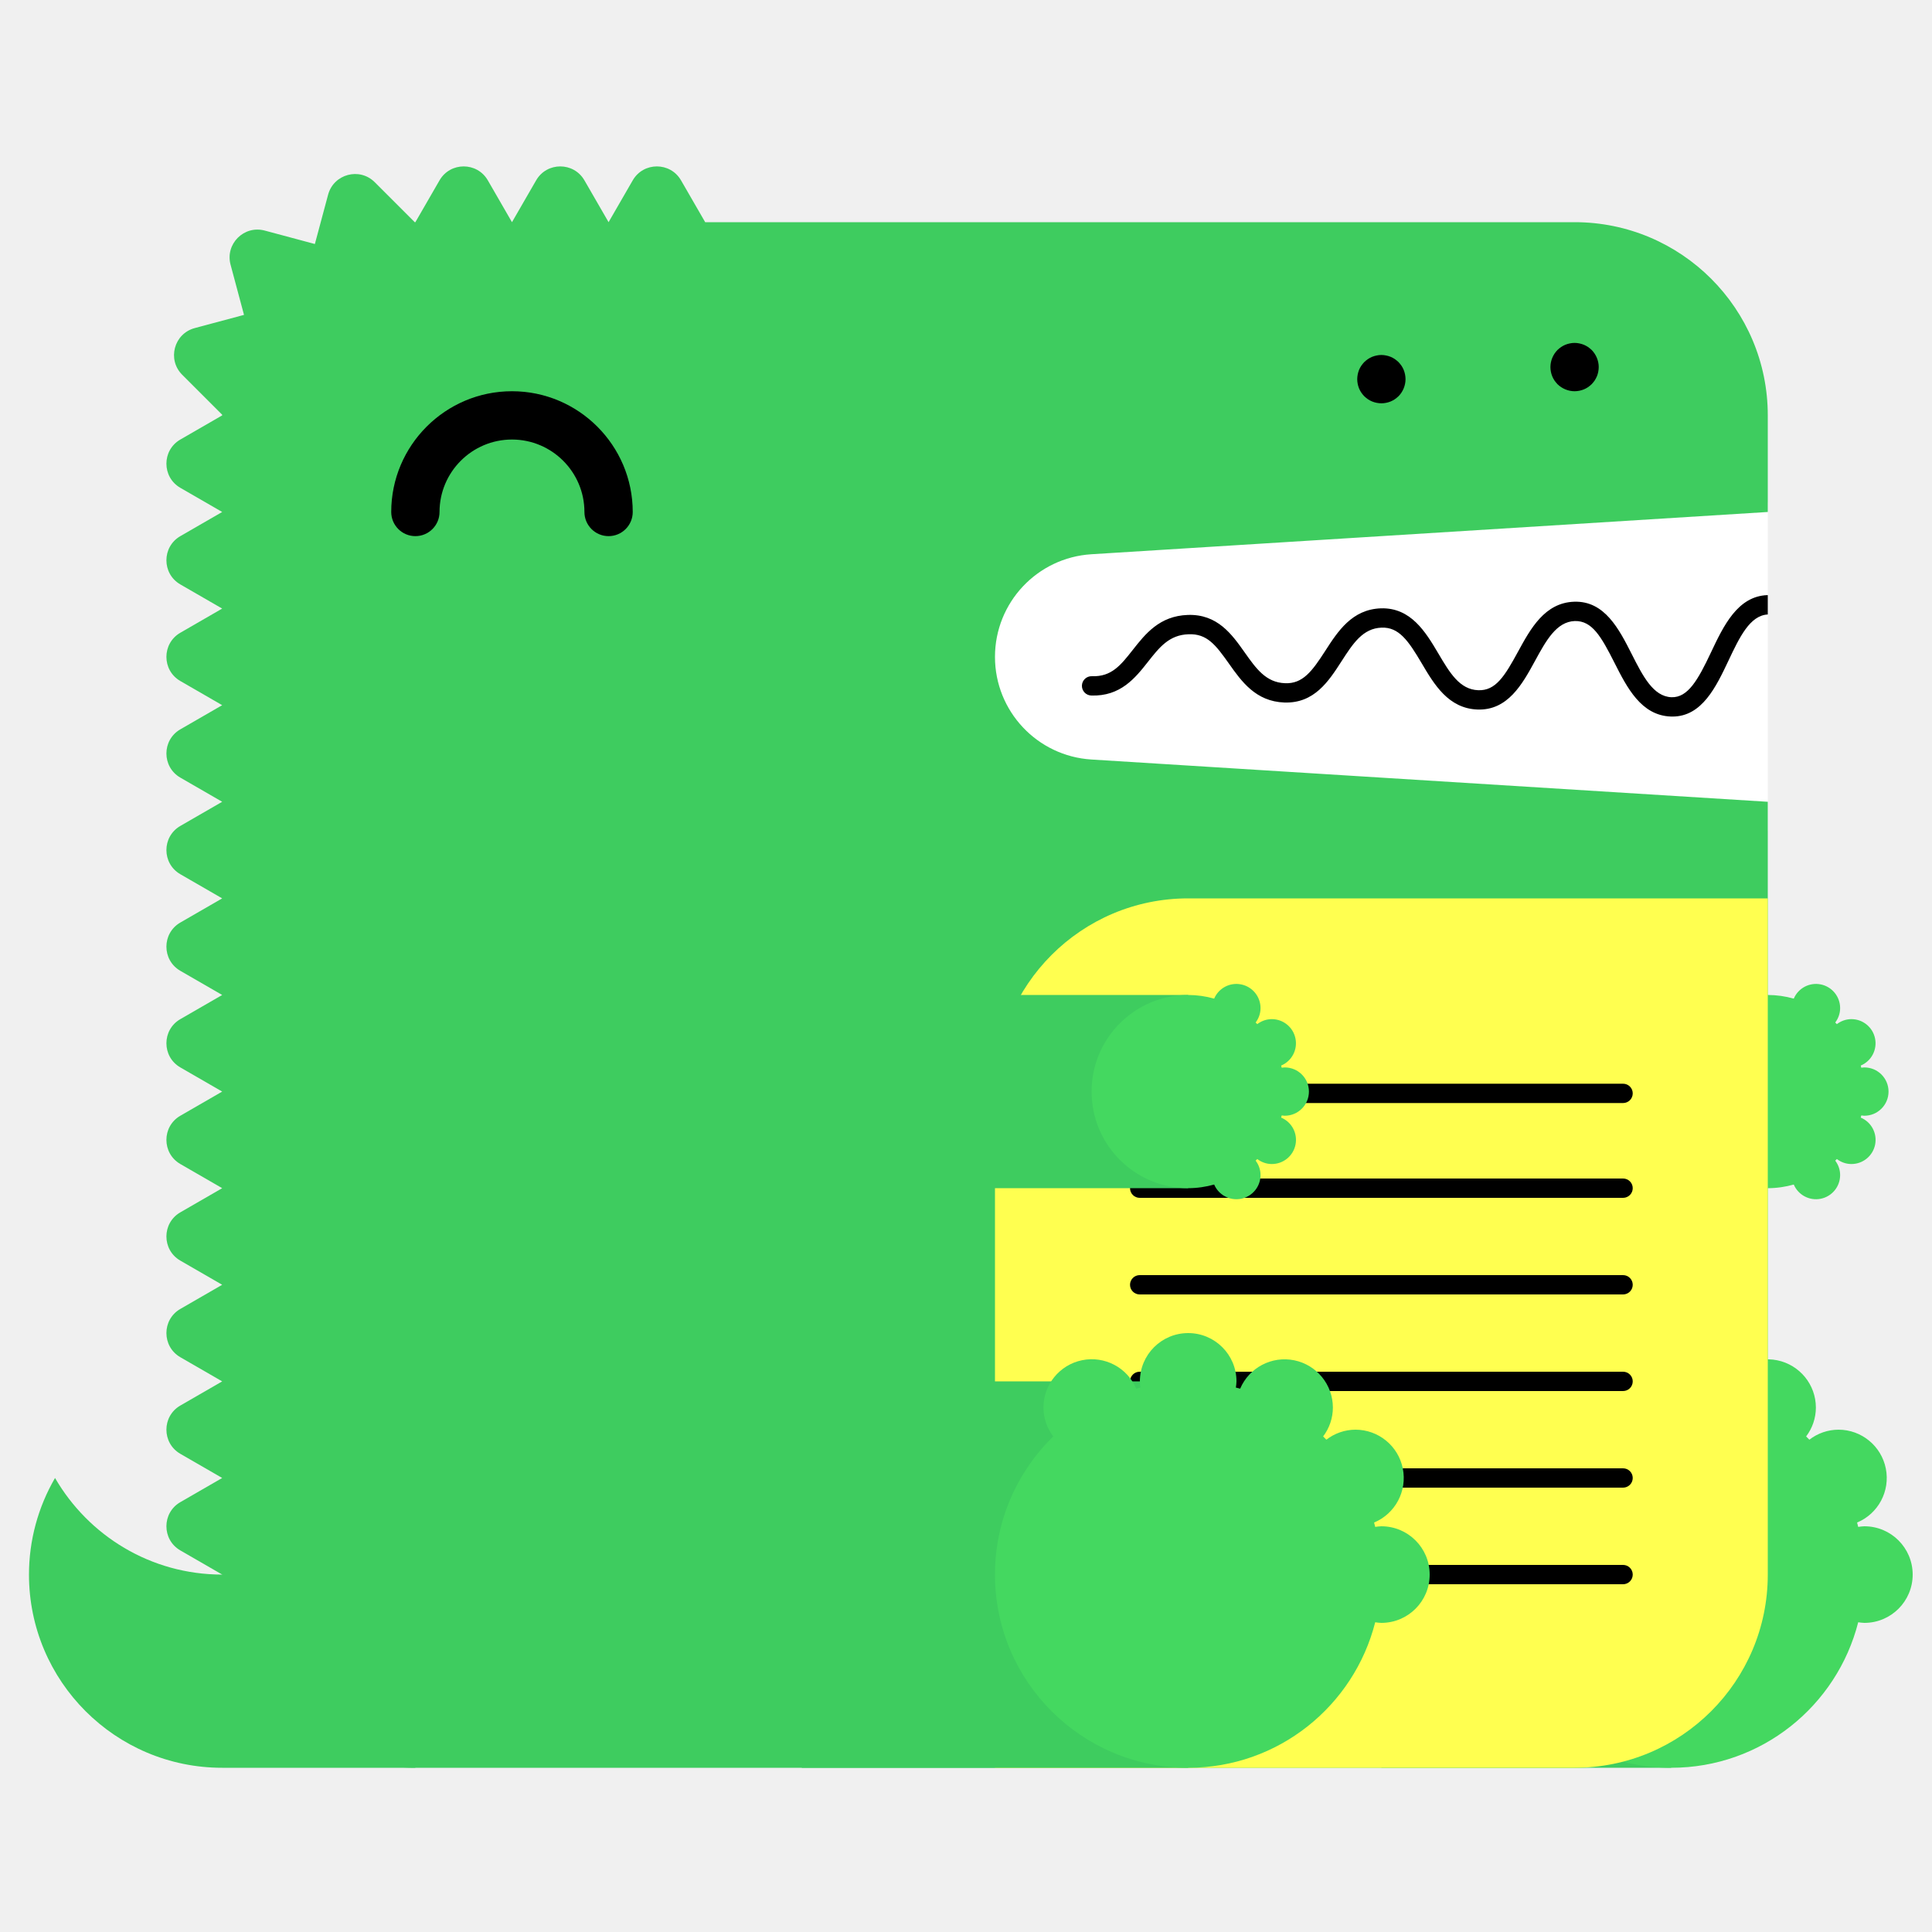
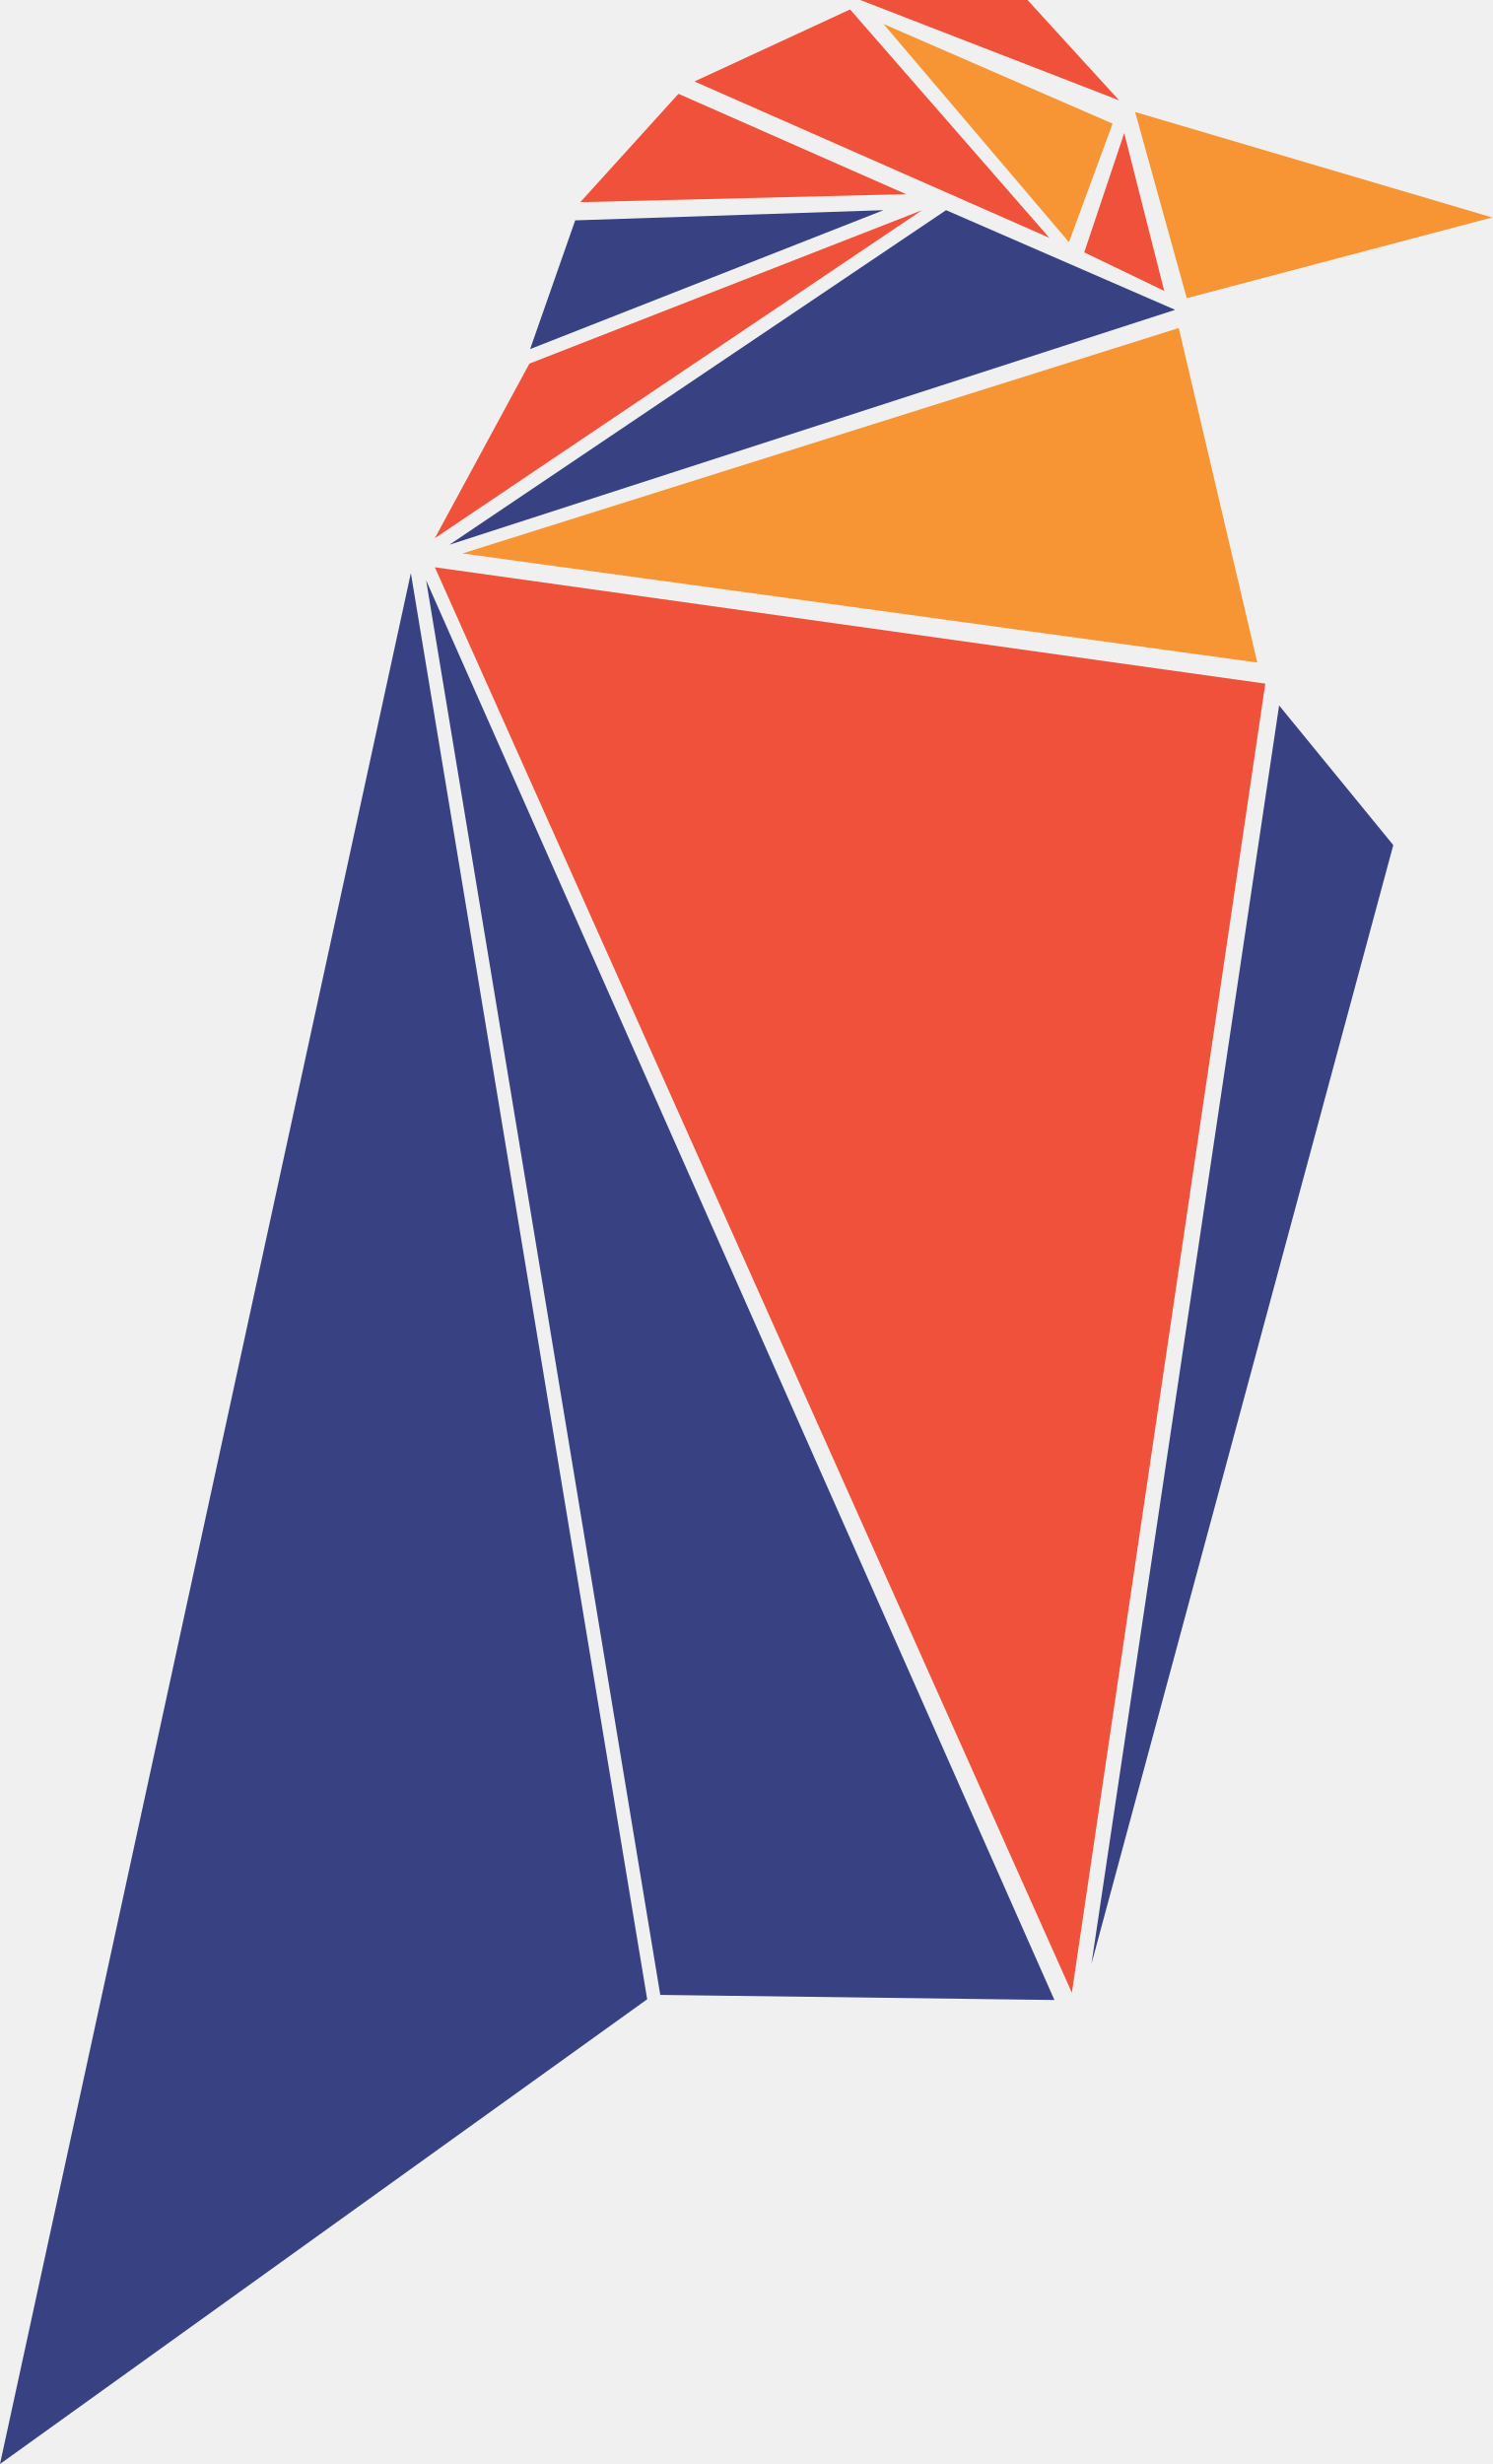
- <svg xmlns="http://www.w3.org/2000/svg" width="200" height="200" viewBox="0 0 200 200">
-   <g fill="none" fill-rule="evenodd">
-     <path fill="#FFF" d="M99 52h84v34H99z" />
-     <path d="M23 163c-7.398 0-13.843-4.027-17.303-10A19.886 19.886 0 0 0 3 163c0 11.046 8.954 20 20 20h20v-20H23z" fill="#3ECC5F" />
-     <path d="M112.98 57.376L183 53V43c0-11.046-8.954-20-20-20H73l-2.5-4.33c-1.112-1.925-3.889-1.925-5 0L63 23l-2.5-4.33c-1.111-1.925-3.889-1.925-5 0L53 23l-2.5-4.33c-1.111-1.925-3.889-1.925-5 0L43 23c-.022 0-.042.003-.065.003l-4.142-4.141c-1.57-1.571-4.252-.853-4.828 1.294l-1.369 5.104-5.192-1.392c-2.148-.575-4.111 1.389-3.535 3.536l1.39 5.193-5.102 1.367c-2.148.576-2.867 3.259-1.296 4.83l4.142 4.142c0 .021-.003.042-.003.064l-4.33 2.5c-1.925 1.111-1.925 3.889 0 5L23 53l-4.33 2.5c-1.925 1.111-1.925 3.889 0 5L23 63l-4.33 2.5c-1.925 1.111-1.925 3.889 0 5L23 73l-4.33 2.5c-1.925 1.111-1.925 3.889 0 5L23 83l-4.33 2.5c-1.925 1.111-1.925 3.889 0 5L23 93l-4.33 2.5c-1.925 1.111-1.925 3.889 0 5L23 103l-4.33 2.5c-1.925 1.111-1.925 3.889 0 5L23 113l-4.33 2.5c-1.925 1.111-1.925 3.889 0 5L23 123l-4.33 2.5c-1.925 1.111-1.925 3.889 0 5L23 133l-4.33 2.5c-1.925 1.111-1.925 3.889 0 5L23 143l-4.33 2.5c-1.925 1.111-1.925 3.889 0 5L23 153l-4.33 2.5c-1.925 1.111-1.925 3.889 0 5L23 163c0 11.046 8.954 20 20 20h120c11.046 0 20-8.954 20-20V83l-70.02-4.376A10.645 10.645 0 0 1 103 68c0-5.621 4.37-10.273 9.98-10.624" fill="#3ECC5F" />
-     <path fill="#3ECC5F" d="M143 183h30v-40h-30z" />
-     <path d="M193 158c-.219 0-.428.037-.639.064-.038-.15-.074-.301-.116-.451A5 5 0 0 0 190.32 148a4.96 4.96 0 0 0-3.016 1.036 26.531 26.531 0 0 0-.335-.336 4.955 4.955 0 0 0 1.011-2.987 5 5 0 0 0-9.599-1.959c-.148-.042-.297-.077-.445-.115.027-.211.064-.42.064-.639a5 5 0 0 0-5-5 5 5 0 0 0-5 5c0 .219.037.428.064.639-.148.038-.297.073-.445.115a4.998 4.998 0 0 0-9.599 1.959c0 1.125.384 2.151 1.011 2.987-3.717 3.632-6.031 8.693-6.031 14.3 0 11.046 8.954 20 20 20 9.339 0 17.16-6.41 19.361-15.064.211.027.42.064.639.064a5 5 0 0 0 5-5 5 5 0 0 0-5-5" fill="#44D860" />
-     <path fill="#3ECC5F" d="M153 123h30v-20h-30z" />
-     <path d="M193 115.5a2.5 2.5 0 1 0 0-5c-.109 0-.214.019-.319.032-.02-.075-.037-.15-.058-.225a2.501 2.501 0 0 0-.963-4.807c-.569 0-1.088.197-1.508.518a6.653 6.653 0 0 0-.168-.168c.314-.417.506-.931.506-1.494a2.5 2.5 0 0 0-4.8-.979A9.987 9.987 0 0 0 183 103c-5.522 0-10 4.478-10 10s4.478 10 10 10c.934 0 1.833-.138 2.69-.377a2.5 2.5 0 0 0 4.8-.979c0-.563-.192-1.077-.506-1.494.057-.055.113-.111.168-.168.42.321.939.518 1.508.518a2.5 2.5 0 0 0 .963-4.807c.021-.074.038-.15.058-.225.105.013.21.032.319.032" fill="#44D860" />
-     <path d="M63 55.5a2.5 2.5 0 0 1-2.5-2.5c0-4.136-3.364-7.5-7.5-7.5s-7.5 3.364-7.5 7.5a2.5 2.5 0 1 1-5 0c0-6.893 5.607-12.5 12.5-12.5S65.5 46.107 65.5 53a2.5 2.5 0 0 1-2.5 2.5" fill="#000" />
-     <path d="M103 183h60c11.046 0 20-8.954 20-20V93h-60c-11.046 0-20 8.954-20 20v70z" fill="#FFFF50" />
-     <path d="M168.02 124h-50.04a1 1 0 1 1 0-2h50.04a1 1 0 1 1 0 2m0 20h-50.04a1 1 0 1 1 0-2h50.04a1 1 0 1 1 0 2m0 20h-50.04a1 1 0 1 1 0-2h50.04a1 1 0 1 1 0 2m0-49.814h-50.04a1 1 0 1 1 0-2h50.04a1 1 0 1 1 0 2m0 19.814h-50.04a1 1 0 1 1 0-2h50.04a1 1 0 1 1 0 2m0 20h-50.04a1 1 0 1 1 0-2h50.04a1 1 0 1 1 0 2M183 61.611c-.012 0-.022-.006-.034-.005-3.09.105-4.552 3.196-5.842 5.923-1.346 2.85-2.387 4.703-4.093 4.647-1.889-.068-2.969-2.202-4.113-4.46-1.314-2.594-2.814-5.536-5.963-5.426-3.046.104-4.513 2.794-5.807 5.167-1.377 2.528-2.314 4.065-4.121 3.994-1.927-.07-2.951-1.805-4.136-3.813-1.321-2.236-2.848-4.75-5.936-4.664-2.994.103-4.465 2.385-5.763 4.4-1.373 2.13-2.335 3.428-4.165 3.351-1.973-.07-2.992-1.51-4.171-3.177-1.324-1.873-2.816-3.993-5.895-3.89-2.928.1-4.399 1.97-5.696 3.618-1.232 1.564-2.194 2.802-4.229 2.724a1 1 0 0 0-.072 2c3.017.101 4.545-1.8 5.872-3.487 1.177-1.496 2.193-2.787 4.193-2.855 1.926-.082 2.829 1.115 4.195 3.045 1.297 1.834 2.769 3.914 5.731 4.021 3.103.104 4.596-2.215 5.918-4.267 1.182-1.834 2.202-3.417 4.15-3.484 1.793-.067 2.769 1.35 4.145 3.681 1.297 2.197 2.766 4.686 5.787 4.796 3.125.108 4.634-2.62 5.949-5.035 1.139-2.088 2.214-4.06 4.119-4.126 1.793-.042 2.728 1.595 4.111 4.33 1.292 2.553 2.757 5.445 5.825 5.556l.169.003c3.064 0 4.518-3.075 5.805-5.794 1.139-2.41 2.217-4.68 4.067-4.773v-2z" fill="#000" />
-     <path fill="#3ECC5F" d="M83 183h40v-40H83z" />
-     <path d="M143 158c-.219 0-.428.037-.639.064-.038-.15-.074-.301-.116-.451A5 5 0 0 0 140.32 148a4.96 4.96 0 0 0-3.016 1.036 26.531 26.531 0 0 0-.335-.336 4.955 4.955 0 0 0 1.011-2.987 5 5 0 0 0-9.599-1.959c-.148-.042-.297-.077-.445-.115.027-.211.064-.42.064-.639a5 5 0 0 0-5-5 5 5 0 0 0-5 5c0 .219.037.428.064.639-.148.038-.297.073-.445.115a4.998 4.998 0 0 0-9.599 1.959c0 1.125.384 2.151 1.011 2.987-3.717 3.632-6.031 8.693-6.031 14.3 0 11.046 8.954 20 20 20 9.339 0 17.16-6.41 19.361-15.064.211.027.42.064.639.064a5 5 0 0 0 5-5 5 5 0 0 0-5-5" fill="#44D860" />
-     <path fill="#3ECC5F" d="M83 123h40v-20H83z" />
-     <path d="M133 115.5a2.5 2.5 0 1 0 0-5c-.109 0-.214.019-.319.032-.02-.075-.037-.15-.058-.225a2.501 2.501 0 0 0-.963-4.807c-.569 0-1.088.197-1.508.518a6.653 6.653 0 0 0-.168-.168c.314-.417.506-.931.506-1.494a2.5 2.5 0 0 0-4.8-.979A9.987 9.987 0 0 0 123 103c-5.522 0-10 4.478-10 10s4.478 10 10 10c.934 0 1.833-.138 2.69-.377a2.5 2.5 0 0 0 4.8-.979c0-.563-.192-1.077-.506-1.494.057-.055.113-.111.168-.168.42.321.939.518 1.508.518a2.5 2.5 0 0 0 .963-4.807c.021-.074.038-.15.058-.225.105.013.21.032.319.032" fill="#44D860" />
-     <path d="M143 41.75c-.16 0-.33-.02-.49-.05a2.52 2.52 0 0 1-.47-.14c-.15-.06-.29-.14-.431-.23-.13-.09-.259-.2-.38-.31-.109-.12-.219-.24-.309-.38s-.17-.28-.231-.43a2.619 2.619 0 0 1-.189-.96c0-.16.02-.33.05-.49.03-.16.08-.31.139-.47.061-.15.141-.29.231-.43.09-.13.2-.26.309-.38.121-.11.25-.22.38-.31.141-.09.281-.17.431-.23.149-.06.31-.11.47-.14.32-.07.65-.07.98 0 .159.03.32.08.47.14.149.06.29.14.43.23.13.09.259.2.38.31.11.12.22.25.31.38.09.14.17.28.23.43.06.16.11.31.14.47.029.16.05.33.05.49 0 .66-.271 1.31-.73 1.77-.121.11-.25.22-.38.31-.14.09-.281.17-.43.23a2.565 2.565 0 0 1-.96.19m20-1.25c-.66 0-1.3-.27-1.771-.73a3.802 3.802 0 0 1-.309-.38c-.09-.14-.17-.28-.231-.43a2.619 2.619 0 0 1-.189-.96c0-.66.27-1.3.729-1.77.121-.11.25-.22.38-.31.141-.09.281-.17.431-.23.149-.06.31-.11.47-.14.32-.07.66-.07.98 0 .159.03.32.08.47.14.149.06.29.14.43.23.13.09.259.2.38.31.459.47.73 1.11.73 1.77 0 .16-.021.33-.05.49-.03.16-.08.32-.14.47-.07.15-.14.29-.23.43-.09.13-.2.26-.31.38-.121.11-.25.22-.38.31-.14.09-.281.17-.43.23a2.565 2.565 0 0 1-.96.19" fill="#000" />
-   </g>
+ <svg xmlns="http://www.w3.org/2000/svg" viewBox="0 0 205.3 338.8">
+   <path fill="#384182" d="M89 274.9L0 338.8l56.5-260zm1.8-.6l54.2.7L58.6 79.8zm59.3-4.3l41.5-153.8L175.9 97zm-20-241.1l-68.3 46 99.8-32.3zm-8.6 0l-42.4 1.4L72.9 48z" />
+   <path fill="#f79534" d="M172.9 91.1l-109.3-15 98.5-31zM147 33.3l6-16.3-31.5-13.7zm9.1-17.9l7.1 25.6 42-11.1z" />
+   <path fill="#f0513a" d="M147.4 274L59.8 78 174 94zM126.8 28.9L72.8 50l-13 24zm-33.5-16L79.8 27.8l44.8-1.1zm23.6-11.6l-21.4 9.9 48.8 21.5zM141.3 0h-23l35.6 13.8zm13.3 18.3l-5.5 16.4 11 5.3z" />
</svg>
